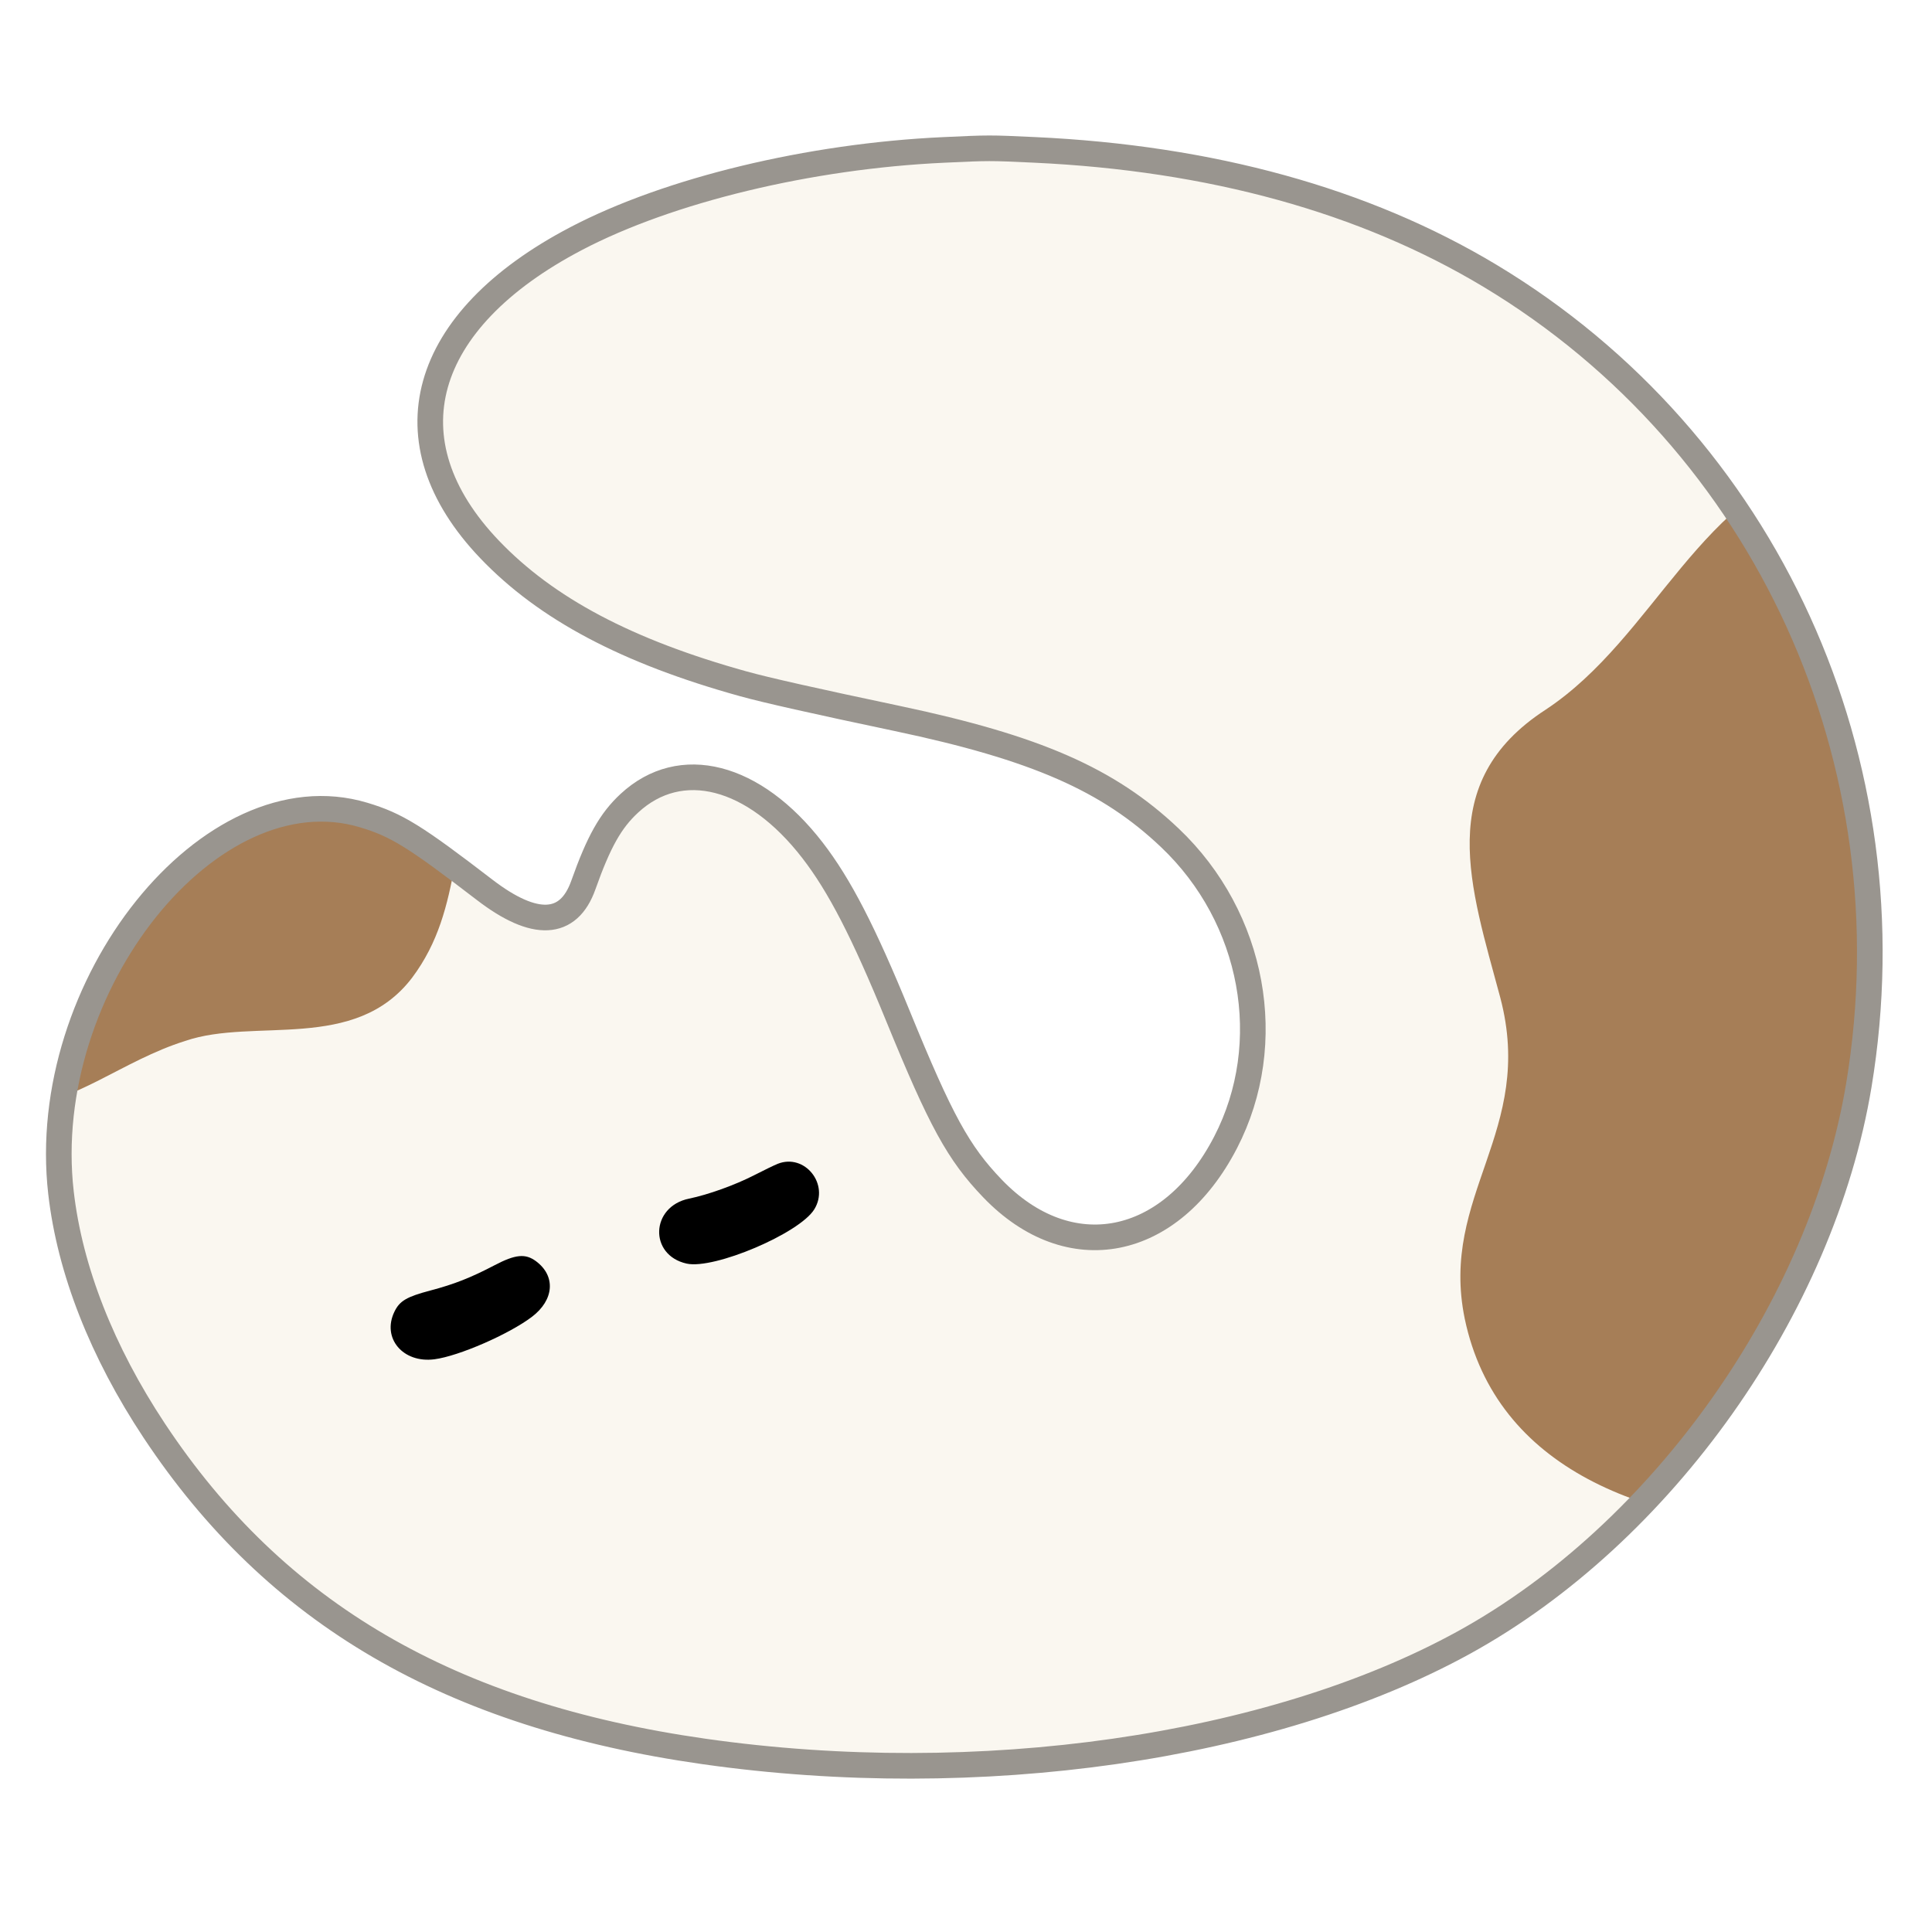
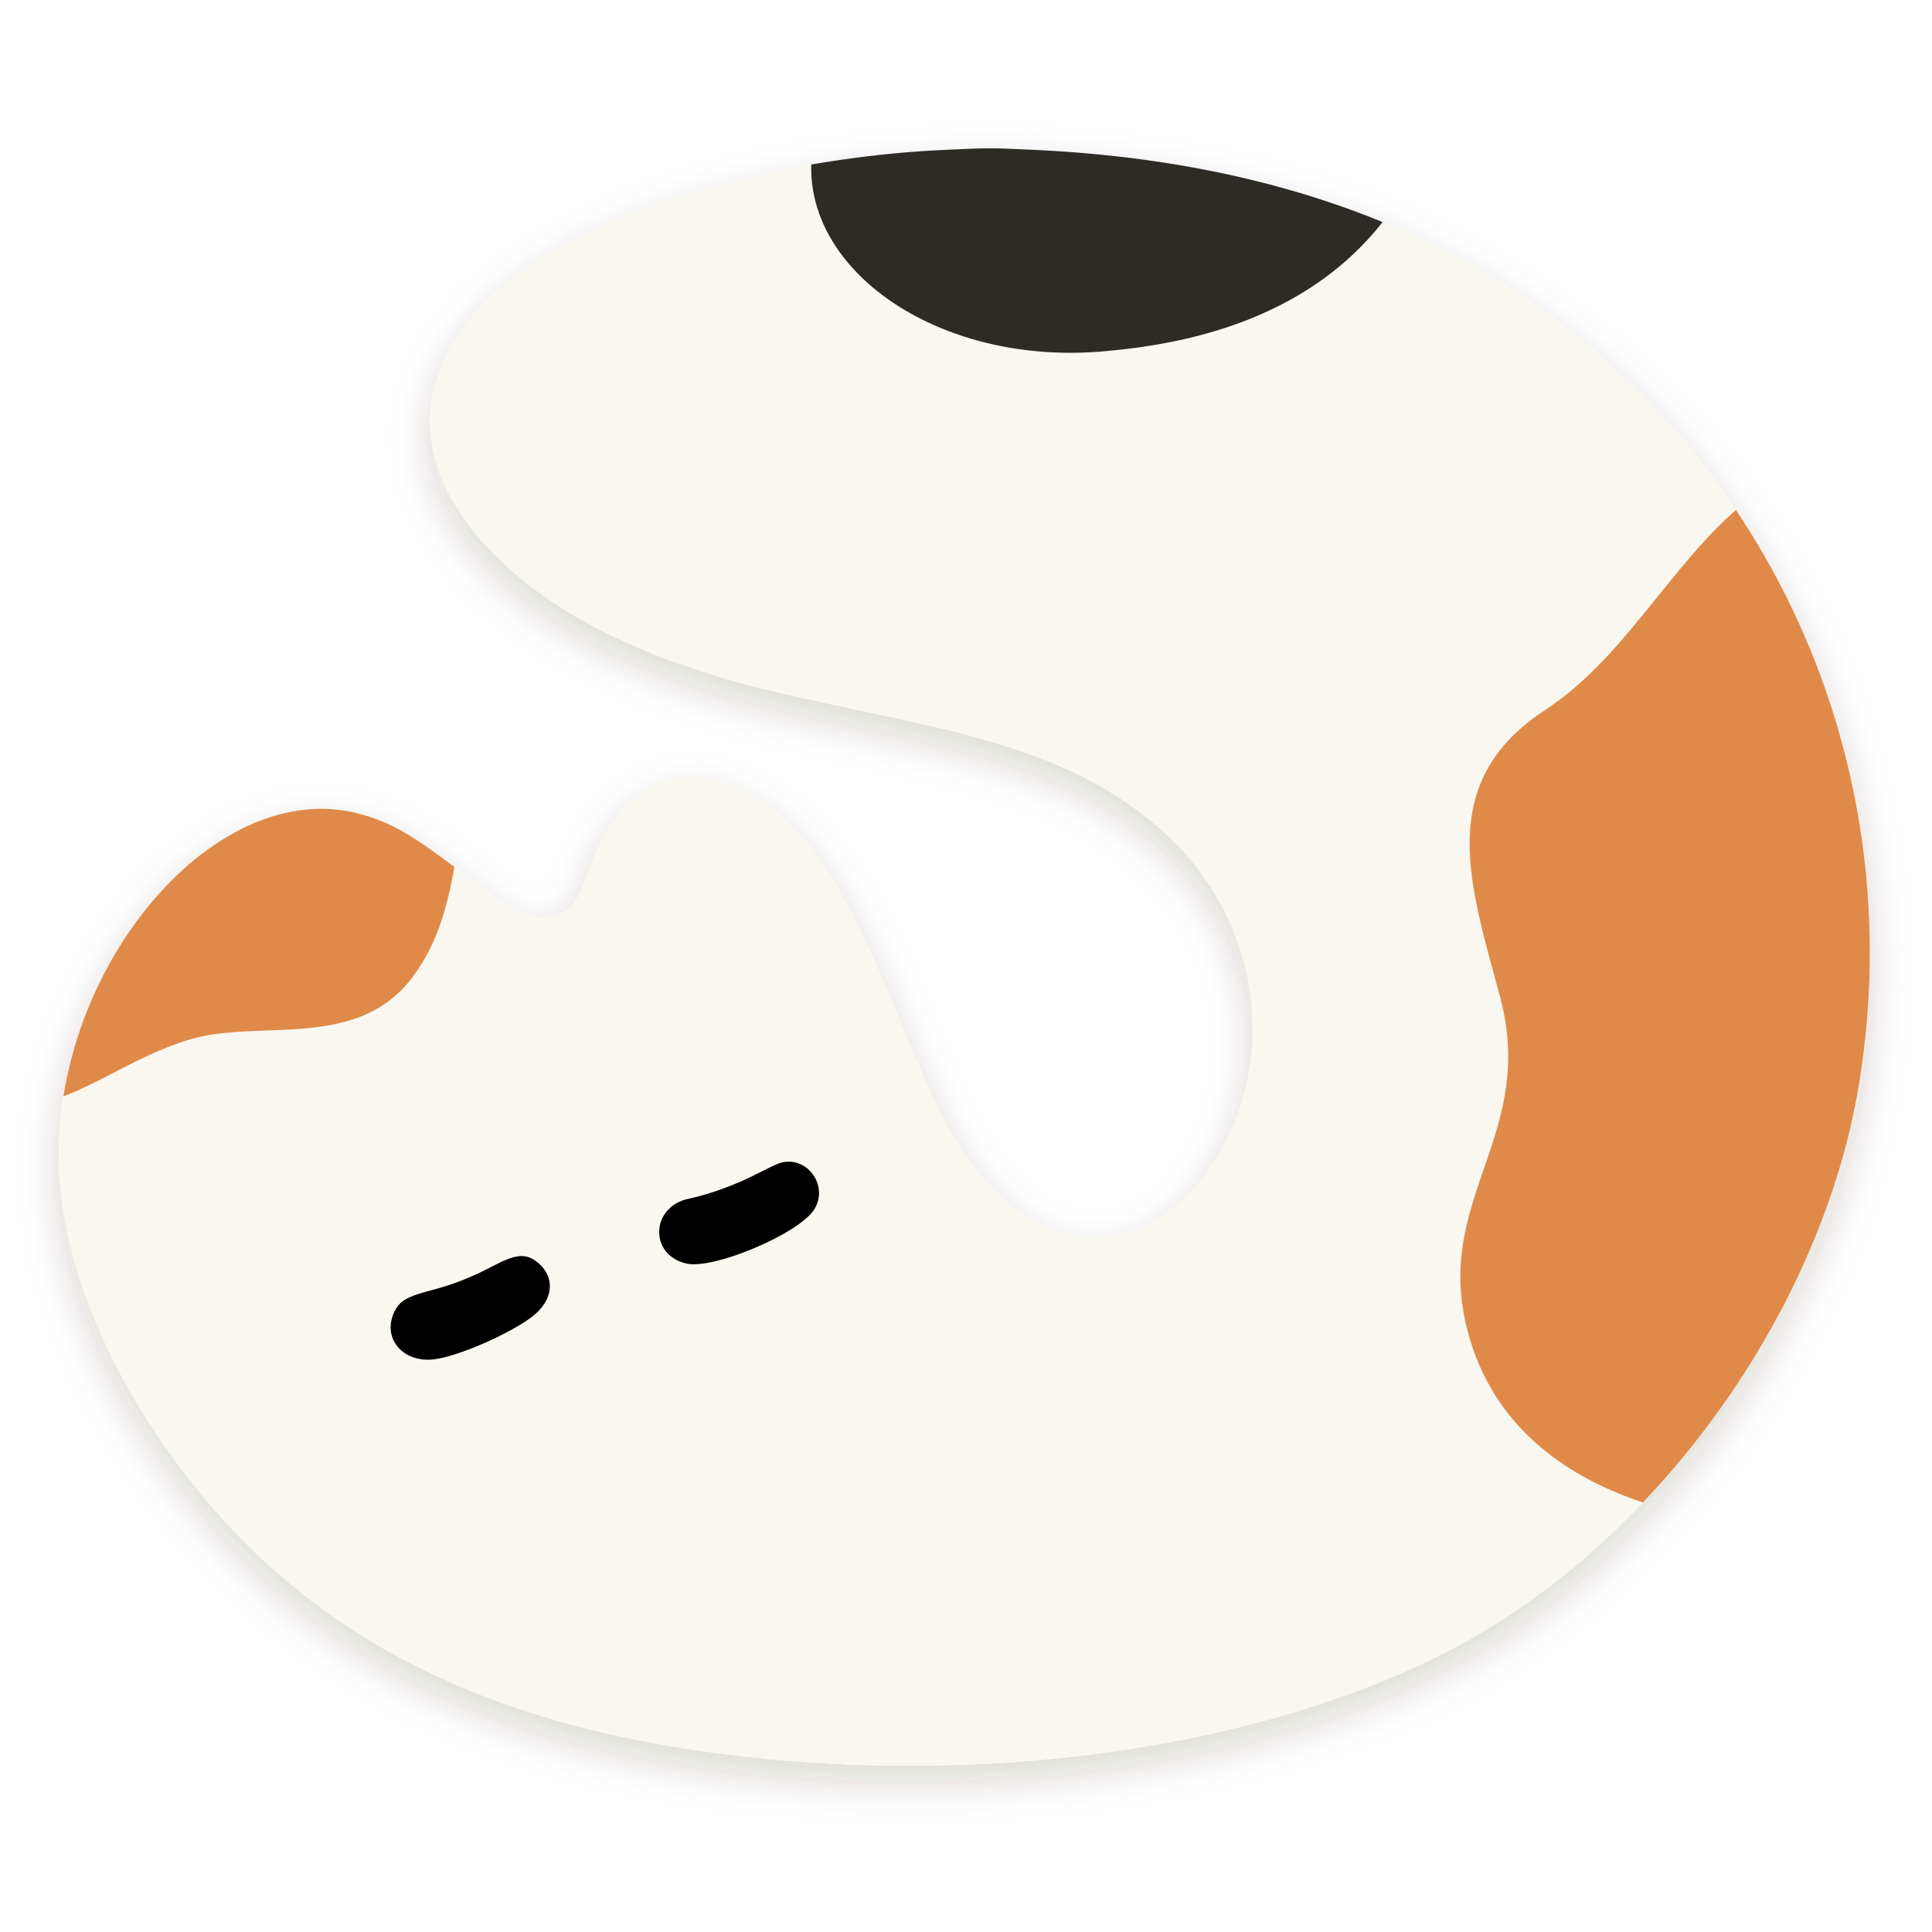
- <svg xmlns="http://www.w3.org/2000/svg" viewBox="138 187 980 890" width="512" height="512" role="img" aria-label="tofi cream and brown cat logo">
+ <svg xmlns="http://www.w3.org/2000/svg" viewBox="138 187 980 890" width="512" height="512" role="img" aria-label="tofi calico cat logo">
  <defs>
    <clipPath id="tofi-cream-brown-v2-outline">
      <path d="M 616.500 218.054 C 548.573 221.206, 477.233 238.423, 430.317 262.988 C 350.937 304.550, 333.860 365.799, 386.346 420.700 C 415.156 450.836, 456.071 472.500, 515.118 488.882 C 526.575 492.061, 550.973 497.554, 593.158 506.453 C 663.394 521.269, 700.237 537.402, 731.412 566.991 C 774.157 607.562, 785.766 671.052, 759.662 721.500 C 731.862 775.228, 680.371 785.402, 641.432 744.859 C 624.154 726.869, 615.247 710.618, 593.502 657.410 C 576.072 614.761, 563.843 591.050, 550.108 573.278 C 520.465 534.924, 483.239 525.368, 457.239 549.439 C 447.704 558.267, 441.722 568.909, 433.882 590.987 C 426.410 612.032, 409.228 612.856, 383.866 593.386 C 348.319 566.097, 339.174 560.440, 322.500 555.429 C 244.895 532.106, 156.880 641.927, 168.940 747.035 C 173.426 786.141, 189.734 827.716, 216.301 867.779 C 277.795 960.515, 366.154 1012.053, 495.143 1030.422 C 634.208 1050.227, 782.760 1028.939, 880.500 975.201 C 980.987 919.952, 1062.155 805.442, 1080.886 692.500 C 1108.081 528.522, 1034.125 366.243, 893.752 281.880 C 830.118 243.637, 752.309 222.147, 662.500 218.011 C 639.740 216.963, 640.028 216.963, 616.500 218.054 Z" />
    </clipPath>
+     <filter id="tofi-calico-lift" x="-20%" y="-20%" width="140%" height="150%">
+       <feDropShadow dx="0" dy="8" stdDeviation="10" flood-color="#3A2A1A" flood-opacity=".18" />
+     </filter>
  </defs>
-   <g clip-path="url(#tofi-cream-brown-v2-outline)">
-     <rect width="1254" height="1254" fill="#FAF7F0" />
-     <path fill="#A67E57" d="M 1070 373 C 1000 390 978 465 922 502 C 865 539 884 592 899 648 C 917 716 868 748 881 811 C 897 887 972 916 1060 918 L 1200 940 L 1200 280 Z" />
-     <path fill="#A67E57" d="M 129 519 L 386 515 C 365 562 374 602 347 638 C 318 676 267 658 232 670 C 200 680 176 702 145 704 Z" />
+   <g filter="url(#tofi-calico-lift)">
+     <g clip-path="url(#tofi-cream-brown-v2-outline)">
+       <rect width="1254" height="1254" fill="#FAF7F0" />
+       <path fill="#E08A4A" d="M 1070 373 C 1000 390 978 465 922 502 C 865 539 884 592 899 648 C 917 716 868 748 881 811 C 897 887 972 916 1060 918 L 1200 940 L 1200 280 Z" />
+       <path fill="#E08A4A" d="M 129 519 L 386 515 C 365 562 374 602 347 638 C 318 676 267 658 232 670 C 200 680 176 702 145 704 Z" />
+       <path fill="#2E2A27" d="M 560 190 C 520 260 600 330 700 320 C 790 312 850 270 870 190 Z" />
+     </g>
  </g>
-   <path d="M 616.500 218.054 C 548.573 221.206, 477.233 238.423, 430.317 262.988 C 350.937 304.550, 333.860 365.799, 386.346 420.700 C 415.156 450.836, 456.071 472.500, 515.118 488.882 C 526.575 492.061, 550.973 497.554, 593.158 506.453 C 663.394 521.269, 700.237 537.402, 731.412 566.991 C 774.157 607.562, 785.766 671.052, 759.662 721.500 C 731.862 775.228, 680.371 785.402, 641.432 744.859 C 624.154 726.869, 615.247 710.618, 593.502 657.410 C 576.072 614.761, 563.843 591.050, 550.108 573.278 C 520.465 534.924, 483.239 525.368, 457.239 549.439 C 447.704 558.267, 441.722 568.909, 433.882 590.987 C 426.410 612.032, 409.228 612.856, 383.866 593.386 C 348.319 566.097, 339.174 560.440, 322.500 555.429 C 244.895 532.106, 156.880 641.927, 168.940 747.035 C 173.426 786.141, 189.734 827.716, 216.301 867.779 C 277.795 960.515, 366.154 1012.053, 495.143 1030.422 C 634.208 1050.227, 782.760 1028.939, 880.500 975.201 C 980.987 919.952, 1062.155 805.442, 1080.886 692.500 C 1108.081 528.522, 1034.125 366.243, 893.752 281.880 C 830.118 243.637, 752.309 222.147, 662.500 218.011 C 639.740 216.963, 640.028 216.963, 616.500 218.054 Z" fill="none" stroke="#99958F" stroke-width="13" stroke-linejoin="round" />
  <path fill="#000000" d="M 532.500 732.338 C 530.850 732.990, 525.450 735.603, 520.500 738.145 C 510.832 743.109, 497.182 748.016, 487.500 750.008 C 467.983 754.024, 467.069 778.646, 486.278 782.950 C 500.147 786.058, 543.494 767.646, 551.036 755.442 C 558.892 742.730, 546.208 726.919, 532.500 732.338 Z M 388.966 783.740 C 376.749 790.130, 368.448 793.401, 356.310 796.606 C 344.236 799.796, 340.730 801.862, 338.071 807.353 C 331.584 820.753, 342.373 833.569, 358.386 831.485 C 370.669 829.886, 396.077 818.829, 407.763 809.997 C 419.104 801.425, 420.009 789.245, 409.864 781.732 C 404.507 777.765, 399.463 778.250, 388.966 783.740 Z" />
</svg>
